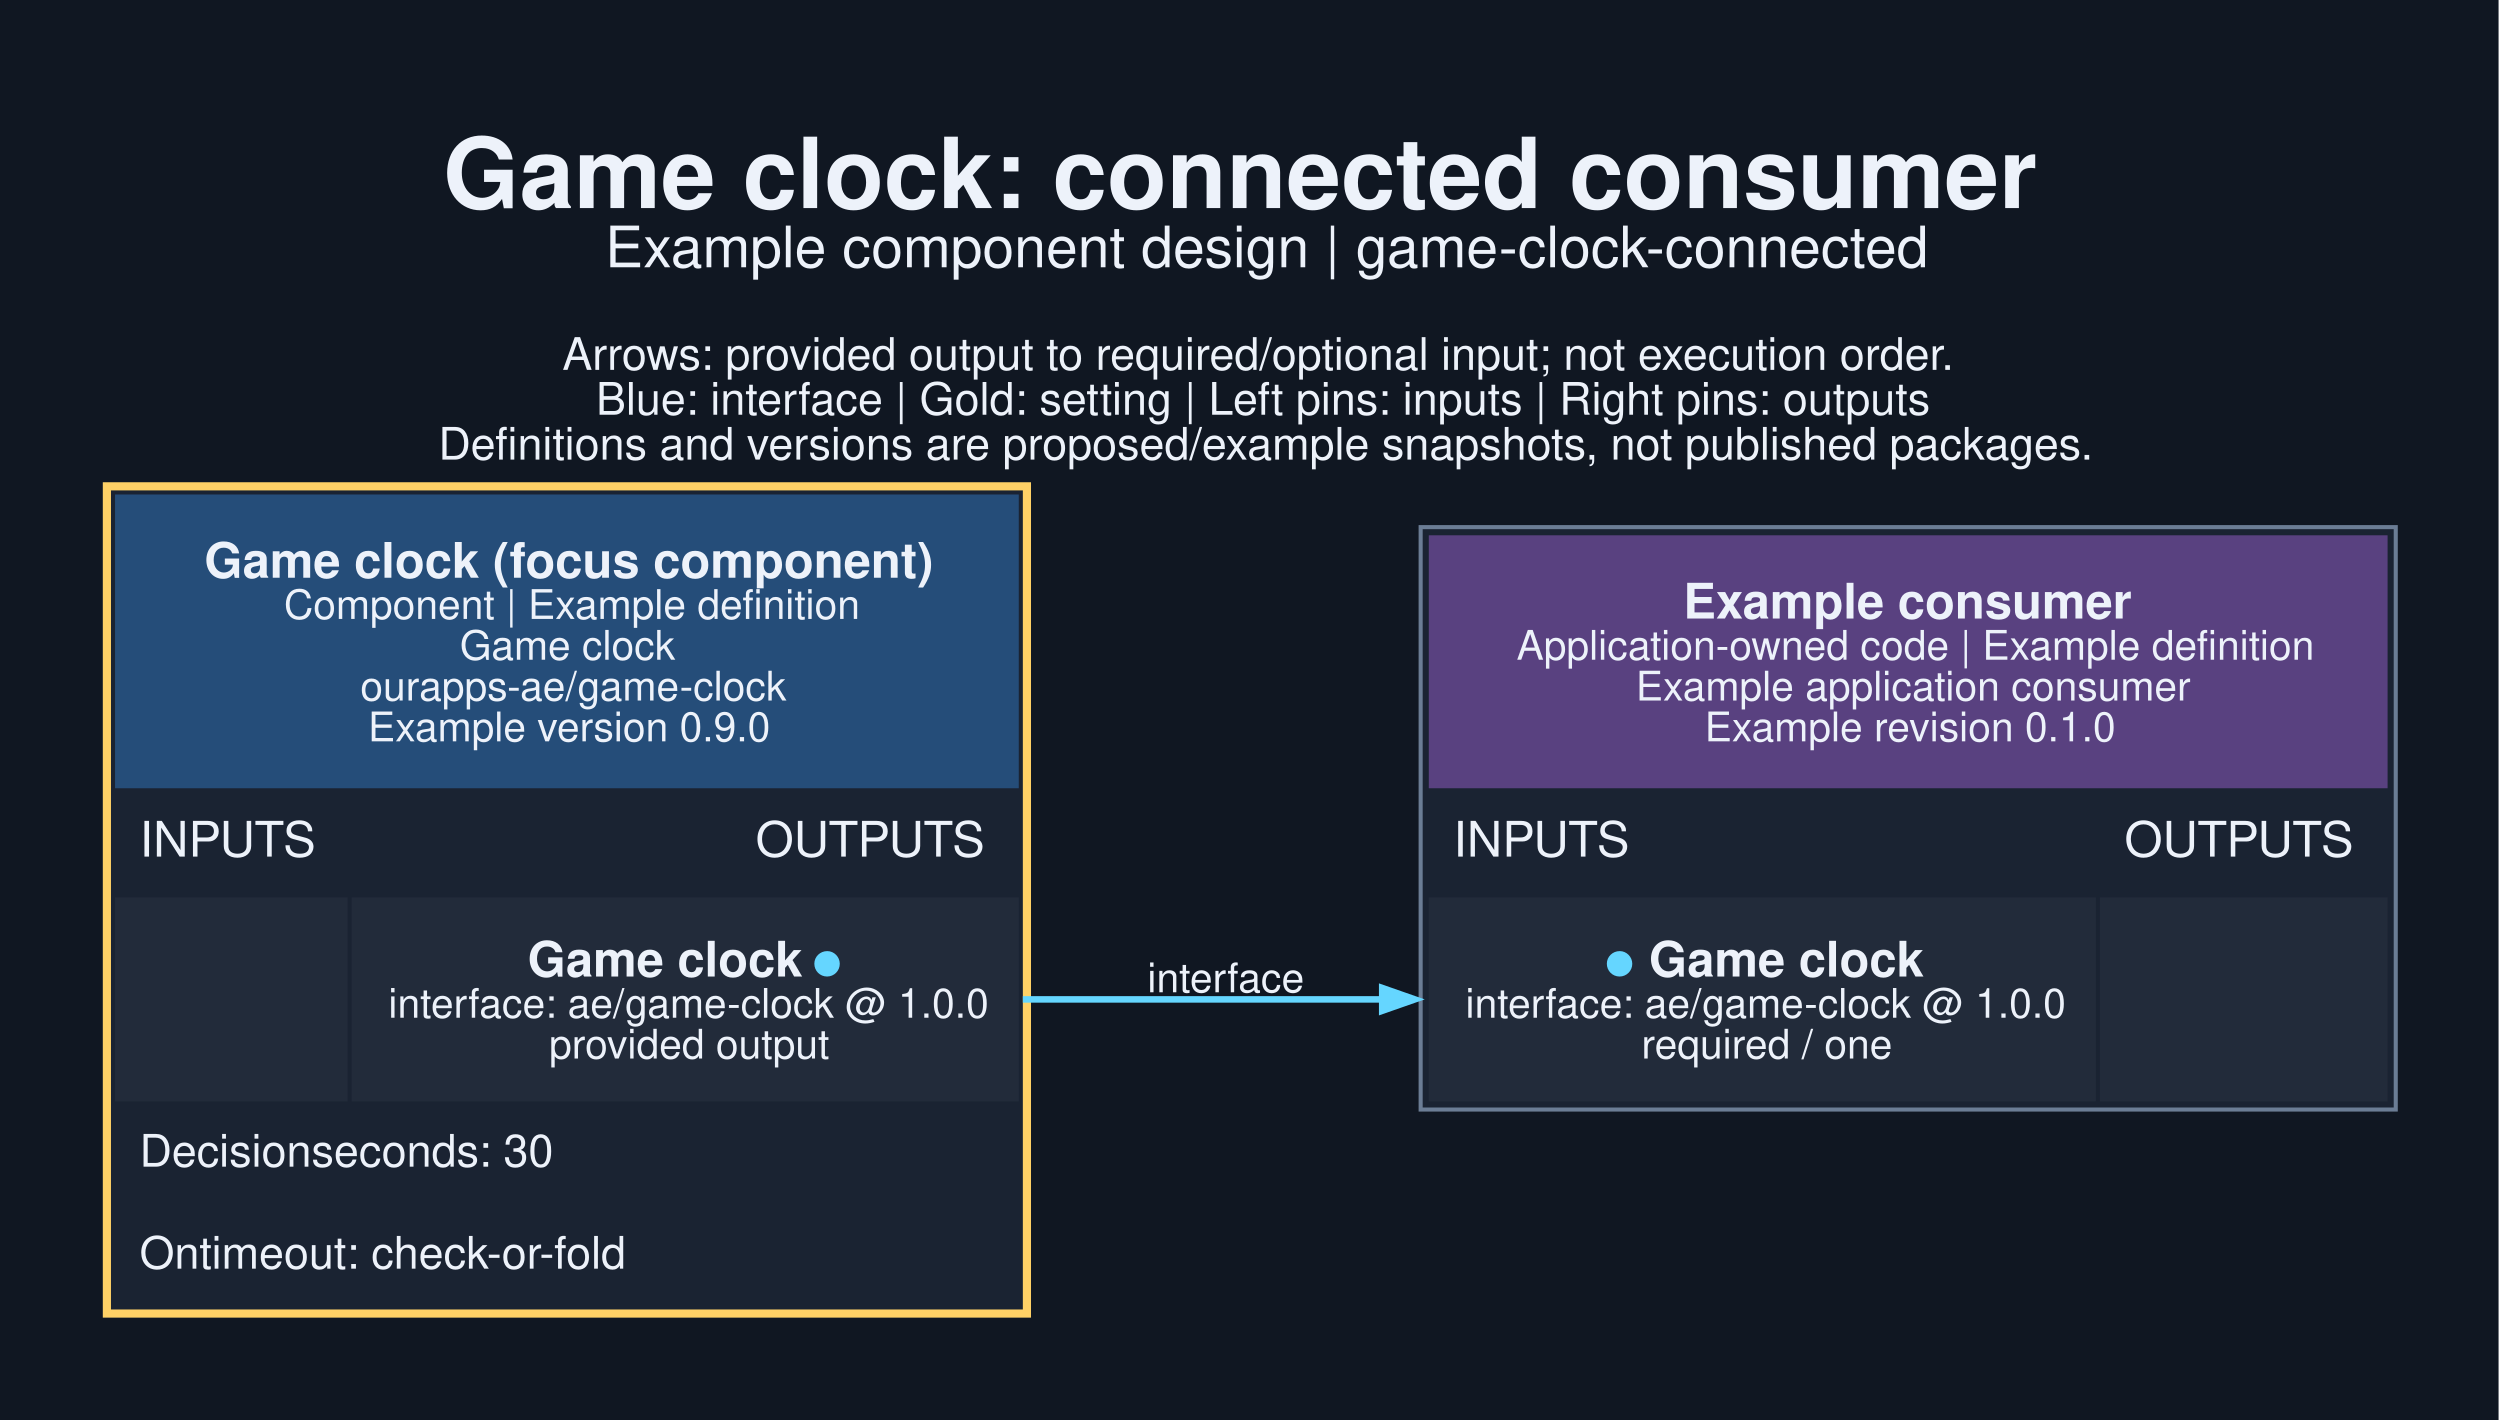
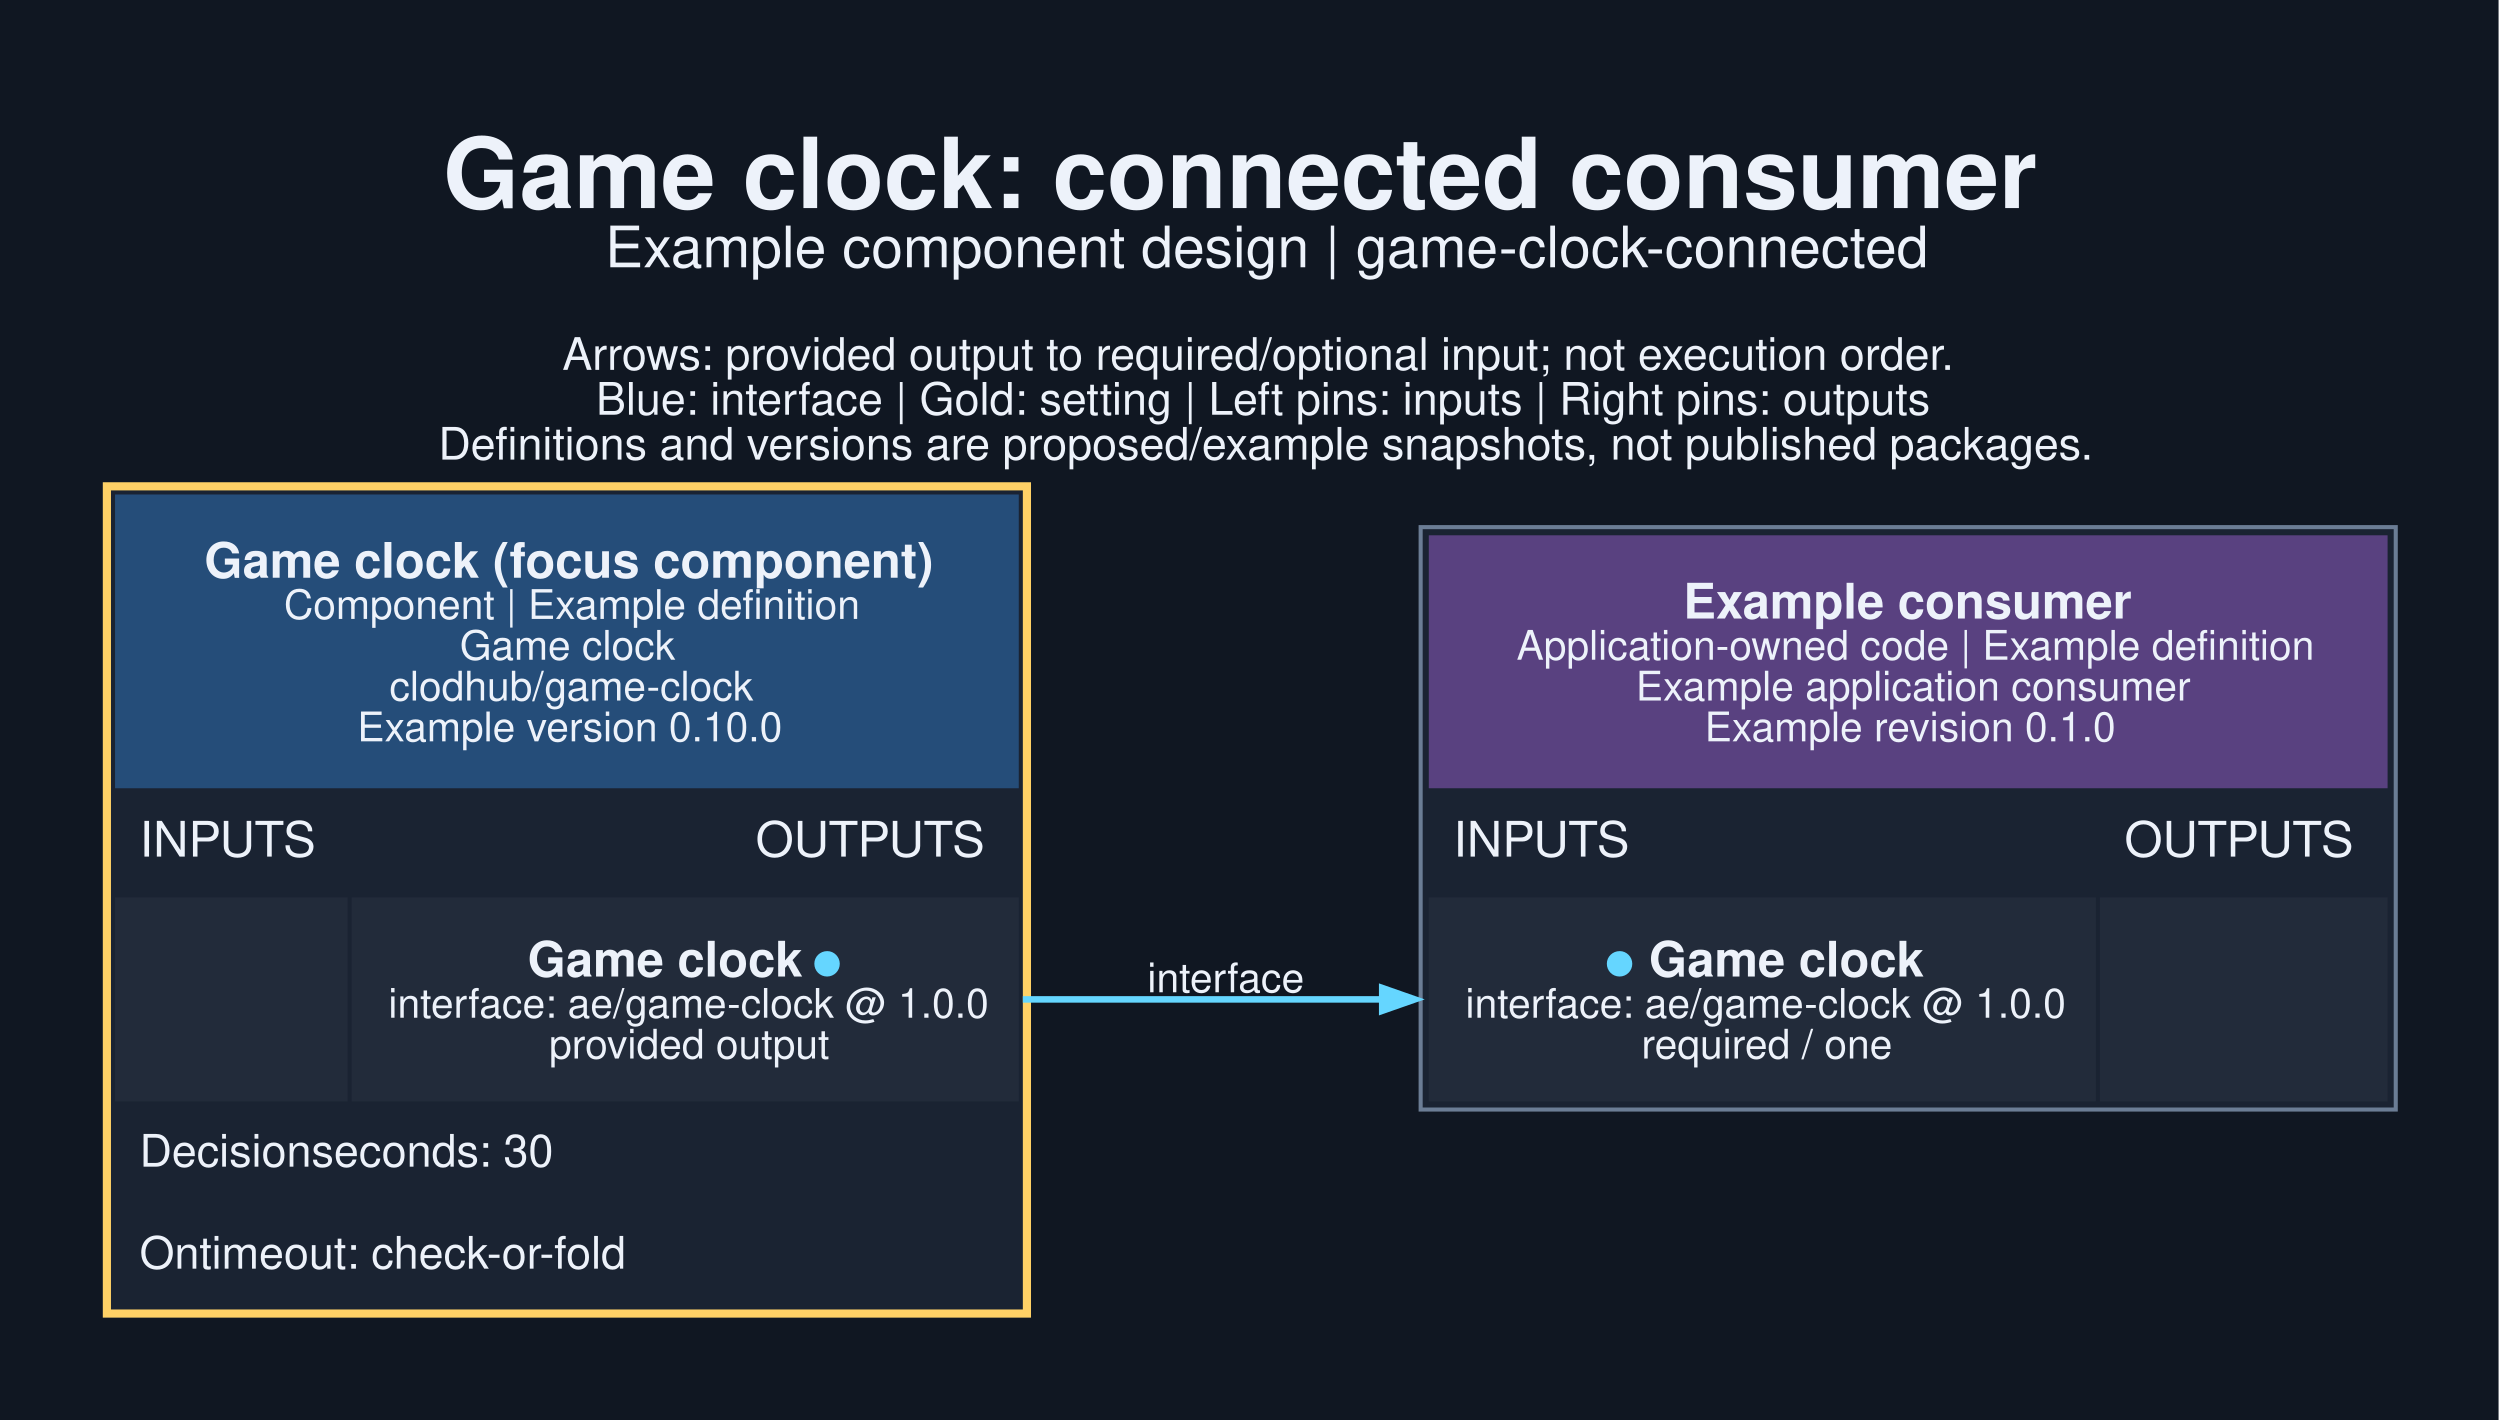
<svg xmlns="http://www.w3.org/2000/svg" width="817pt" height="464pt" viewBox="0.00 0.00 817.00 464.00">
  <g id="graph0" class="graph" transform="scale(1.33333 1.33333) rotate(0) translate(25.2 322.95)">
    <polygon fill="#101722" stroke="none" points="-25.2,25.2 -25.2,-322.95 587.2,-322.95 587.2,25.2 -25.2,25.2" />
    <text xml:space="preserve" text-anchor="start" x="83.38" y="-271.95" font-family="Helvetica,sans-Serif" font-weight="bold" font-size="24.00" fill="#edf2fa">Game clock: connected consumer</text>
    <text xml:space="preserve" text-anchor="start" x="123.12" y="-257.45" font-family="Helvetica,sans-Serif" font-size="14.00" fill="#edf2fa">Example component design | game-clock-connected</text>
    <text xml:space="preserve" text-anchor="start" x="112.62" y="-232.3" font-family="Helvetica,sans-Serif" font-size="11.00" fill="#edf2fa">Arrows: provided output to required/optional input; not execution order.</text>
    <text xml:space="preserve" text-anchor="start" x="120.88" y="-221.3" font-family="Helvetica,sans-Serif" font-size="11.00" fill="#edf2fa">Blue: interface | Gold: setting | Left pins: inputs | Right pins: outputs</text>
    <text xml:space="preserve" text-anchor="start" x="82.25" y="-210.3" font-family="Helvetica,sans-Serif" font-size="11.00" fill="#edf2fa">Definitions and versions are proposed/example snapshots, not published packages.</text>
    <g id="node1" class="node">
      <polygon fill="#1a2332" stroke="none" points="0,0 0,-204.75 227.5,-204.75 227.5,0 0,0" />
      <polygon fill="#254d79" stroke="none" points="3,-129.75 3,-201.75 224.5,-201.75 224.5,-129.75 3,-129.75" />
      <text xml:space="preserve" text-anchor="start" x="24.88" y="-181.35" font-family="Helvetica,sans-Serif" font-weight="bold" font-size="12.00" fill="#edf2fa">Game clock (focus component)</text>
      <text xml:space="preserve" text-anchor="start" x="44.38" y="-171.25" font-family="Helvetica,sans-Serif" font-size="10.00" fill="#edf2fa">Component | Example definition</text>
      <text xml:space="preserve" text-anchor="start" x="87.5" y="-161.25" font-family="Helvetica,sans-Serif" font-size="10.00" fill="#edf2fa">Game clock</text>
-       <text xml:space="preserve" text-anchor="start" x="63.12" y="-151.25" font-family="Helvetica,sans-Serif" font-size="10.00" fill="#edf2fa">ourapps-ae/game-clock</text>
-       <text xml:space="preserve" text-anchor="start" x="65" y="-141.25" font-family="Helvetica,sans-Serif" font-size="10.00" fill="#edf2fa">Example version 0.9.0</text>
+       <text xml:space="preserve" text-anchor="start" x="70.25" y="-151.25" font-family="Helvetica,sans-Serif" font-size="10.00" fill="#edf2fa">clodhub/game-clock</text>
+       <text xml:space="preserve" text-anchor="start" x="62.38" y="-141.25" font-family="Helvetica,sans-Serif" font-size="10.00" fill="#edf2fa">Example version 0.10.0</text>
      <text xml:space="preserve" text-anchor="start" x="9" y="-113" font-family="Helvetica,sans-Serif" font-size="12.00" fill="#edf2fa">INPUTS</text>
      <text xml:space="preserve" text-anchor="start" x="160" y="-113" font-family="Helvetica,sans-Serif" font-size="12.00" fill="#edf2fa">OUTPUTS</text>
      <polygon fill="#222b3a" stroke="none" points="3,-53 3,-103 60,-103 60,-53 3,-53" />
      <polygon fill="#222b3a" stroke="none" points="61,-53 61,-103 224.5,-103 224.5,-53 61,-53" />
      <text xml:space="preserve" text-anchor="start" x="104.12" y="-83.6" font-family="Helvetica,sans-Serif" font-weight="bold" font-size="12.00" fill="#edf2fa">Game clock </text>
      <text xml:space="preserve" text-anchor="start" x="173.88" y="-83.6" font-family="Helvetica,sans-Serif" font-weight="bold" font-size="12.00" fill="#65d6ff">●</text>
      <text xml:space="preserve" text-anchor="start" x="70" y="-73.5" font-family="Helvetica,sans-Serif" font-size="10.00" fill="#edf2fa">interface: ae/game-clock @ 1.0.0</text>
      <text xml:space="preserve" text-anchor="start" x="109.38" y="-63.5" font-family="Helvetica,sans-Serif" font-size="10.00" fill="#edf2fa">provided output</text>
      <text xml:space="preserve" text-anchor="start" x="9" y="-37" font-family="Helvetica,sans-Serif" font-size="11.00" fill="#edf2fa">Decisionseconds: 30</text>
      <text xml:space="preserve" text-anchor="start" x="9" y="-12" font-family="Helvetica,sans-Serif" font-size="11.00" fill="#edf2fa">Ontimeout: check-or-fold</text>
      <polygon fill="none" stroke="#ffd166" stroke-width="2" points="1,-1 1,-203.75 226.5,-203.75 226.5,-1 1,-1" />
    </g>
    <g id="node2" class="node">
      <polygon fill="#1a2332" stroke="none" points="323,-51 323,-193.75 562,-193.75 562,-51 323,-51" />
      <polygon fill="#594180" stroke="none" points="325,-129.75 325,-191.75 560,-191.75 560,-129.75 325,-129.75" />
      <text xml:space="preserve" text-anchor="start" x="387.38" y="-171.35" font-family="Helvetica,sans-Serif" font-weight="bold" font-size="12.00" fill="#edf2fa">Example consumer</text>
      <text xml:space="preserve" text-anchor="start" x="346.5" y="-161.25" font-family="Helvetica,sans-Serif" font-size="10.00" fill="#edf2fa">Application-owned code | Example definition</text>
      <text xml:space="preserve" text-anchor="start" x="375.75" y="-151.25" font-family="Helvetica,sans-Serif" font-size="10.00" fill="#edf2fa">Example application consumer</text>
      <text xml:space="preserve" text-anchor="start" x="392.62" y="-141.25" font-family="Helvetica,sans-Serif" font-size="10.00" fill="#edf2fa">Example revision 0.1.0</text>
      <text xml:space="preserve" text-anchor="start" x="331" y="-113" font-family="Helvetica,sans-Serif" font-size="12.00" fill="#edf2fa">INPUTS</text>
      <text xml:space="preserve" text-anchor="start" x="495.5" y="-113" font-family="Helvetica,sans-Serif" font-size="12.00" fill="#edf2fa">OUTPUTS</text>
      <polygon fill="#222b3a" stroke="none" points="325,-53 325,-103 488.5,-103 488.5,-53 325,-53" />
      <text xml:space="preserve" text-anchor="start" x="368.12" y="-83.6" font-family="Helvetica,sans-Serif" font-weight="bold" font-size="12.00" fill="#65d6ff">●</text>
      <text xml:space="preserve" text-anchor="start" x="375.62" y="-83.6" font-family="Helvetica,sans-Serif" font-weight="bold" font-size="12.00" fill="#edf2fa"> Game clock</text>
      <text xml:space="preserve" text-anchor="start" x="334" y="-73.5" font-family="Helvetica,sans-Serif" font-size="10.00" fill="#edf2fa">interface: ae/game-clock @ 1.0.0</text>
      <text xml:space="preserve" text-anchor="start" x="377.12" y="-63.5" font-family="Helvetica,sans-Serif" font-size="10.00" fill="#edf2fa">required / one</text>
      <polygon fill="#222b3a" stroke="none" points="489.5,-53 489.5,-103 560,-103 560,-53 489.5,-53" />
      <polygon fill="none" stroke="#6b7d95" points="323,-51 323,-193.75 562,-193.75 562,-51 323,-51" />
    </g>
    <g id="edge1" class="edge">
      <path fill="none" stroke="#65d6ff" stroke-width="1.6" d="M225.5,-78C265.69,-78 278.21,-78 313.85,-78" />
      <polygon fill="#65d6ff" stroke="#65d6ff" stroke-width="1.6" points="313.58,-80.8 321.58,-78 313.58,-75.2 313.58,-80.8" />
      <text xml:space="preserve" text-anchor="middle" x="275.25" y="-79.75" font-family="Helvetica,sans-Serif" font-size="10.00" fill="#edf2fa">interface</text>
    </g>
  </g>
</svg>
